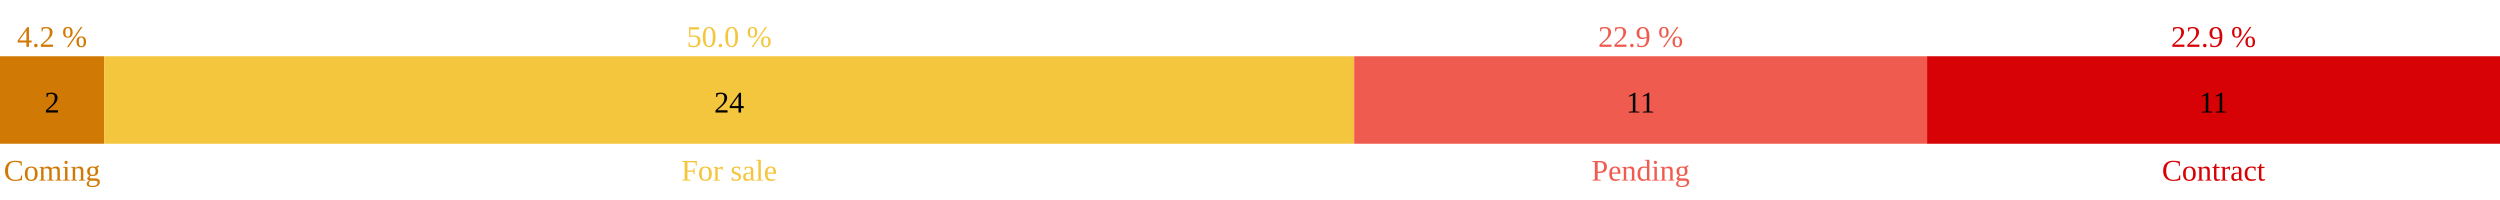
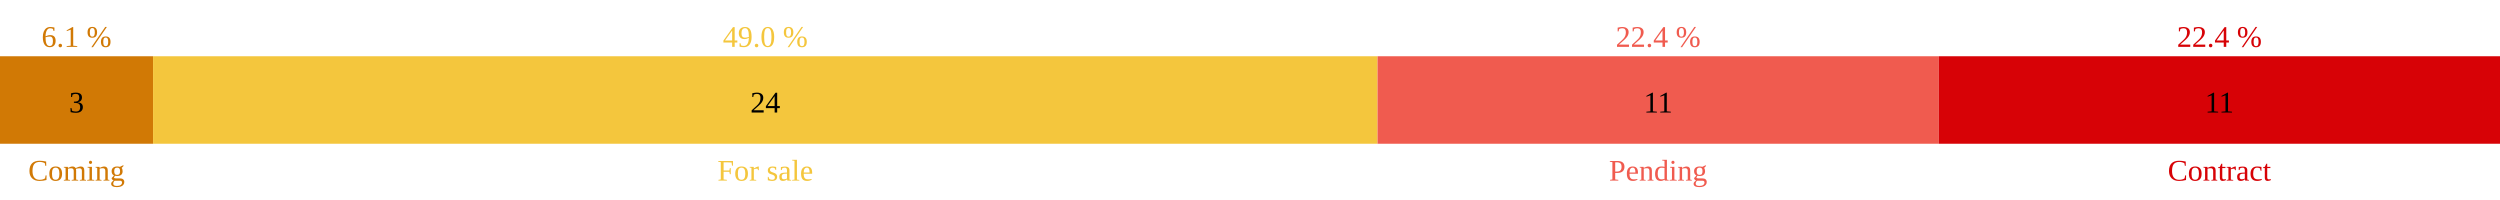
<svg xmlns="http://www.w3.org/2000/svg" width="1000" height="80">
-   <rect class="rect-stacked" x="0" y="22.5" height="35" width="41.667" style="fill: #d17905;" />
-   <rect class="rect-stacked" x="41.667" y="22.5" height="35" width="500" style="fill: #f4c63d;" />
-   <rect class="rect-stacked" x="541.667" y="22.5" height="35" width="229.167" style="fill: #f05b4f;" />
-   <rect class="rect-stacked" x="770.833" y="22.5" height="35" width="229.167" style="fill: #d70206;" />
-   <text class="text-value" text-anchor="middle" x="20.833" y="45">2</text>
-   <text class="text-value" text-anchor="middle" x="291.667" y="45">24</text>
-   <text class="text-value" text-anchor="middle" x="656.25" y="45">11</text>
-   <text class="text-value" text-anchor="middle" x="885.417" y="45">11</text>
-   <text class="text-percent" text-anchor="middle" x="20.833" y="18.75" style="fill: #d17905;">4.2 %</text>
-   <text class="text-percent" text-anchor="middle" x="291.667" y="18.75" style="fill: #f4c63d;">50.0 %</text>
-   <text class="text-percent" text-anchor="middle" x="656.25" y="18.75" style="fill: #f05b4f;">22.9 %</text>
-   <text class="text-percent" text-anchor="middle" x="885.417" y="18.75" style="fill: #d70206;">22.9 %</text>
-   <text class="text-label" text-anchor="middle" x="20.833" y="72.25" style="fill: #d17905;">Coming</text>
-   <text class="text-label" text-anchor="middle" x="291.667" y="72.25" style="fill: #f4c63d;">For sale</text>
-   <text class="text-label" text-anchor="middle" x="656.25" y="72.25" style="fill: #f05b4f;">Pending</text>
-   <text class="text-label" text-anchor="middle" x="885.417" y="72.25" style="fill: #d70206;">Contract</text>
+   <rect class="rect-stacked" x="0" y="22.5" height="35" width="61.224" style="fill: #d17905;" />
+   <rect class="rect-stacked" x="61.224" y="22.5" height="35" width="489.796" style="fill: #f4c63d;" />
+   <rect class="rect-stacked" x="551.02" y="22.5" height="35" width="224.49" style="fill: #f05b4f;" />
+   <rect class="rect-stacked" x="775.51" y="22.5" height="35" width="224.49" style="fill: #d70206;" />
+   <text class="text-value" text-anchor="middle" x="30.612" y="45">3</text>
+   <text class="text-value" text-anchor="middle" x="306.122" y="45">24</text>
+   <text class="text-value" text-anchor="middle" x="663.265" y="45">11</text>
+   <text class="text-value" text-anchor="middle" x="887.755" y="45">11</text>
+   <text class="text-percent" text-anchor="middle" x="30.612" y="18.75" style="fill: #d17905;">6.1 %</text>
+   <text class="text-percent" text-anchor="middle" x="306.122" y="18.75" style="fill: #f4c63d;">49.0 %</text>
+   <text class="text-percent" text-anchor="middle" x="663.265" y="18.75" style="fill: #f05b4f;">22.4 %</text>
+   <text class="text-percent" text-anchor="middle" x="887.755" y="18.75" style="fill: #d70206;">22.4 %</text>
+   <text class="text-label" text-anchor="middle" x="30.612" y="72.25" style="fill: #d17905;">Coming</text>
+   <text class="text-label" text-anchor="middle" x="306.122" y="72.25" style="fill: #f4c63d;">For sale</text>
+   <text class="text-label" text-anchor="middle" x="663.265" y="72.25" style="fill: #f05b4f;">Pending</text>
+   <text class="text-label" text-anchor="middle" x="887.755" y="72.25" style="fill: #d70206;">Contract</text>
</svg>
